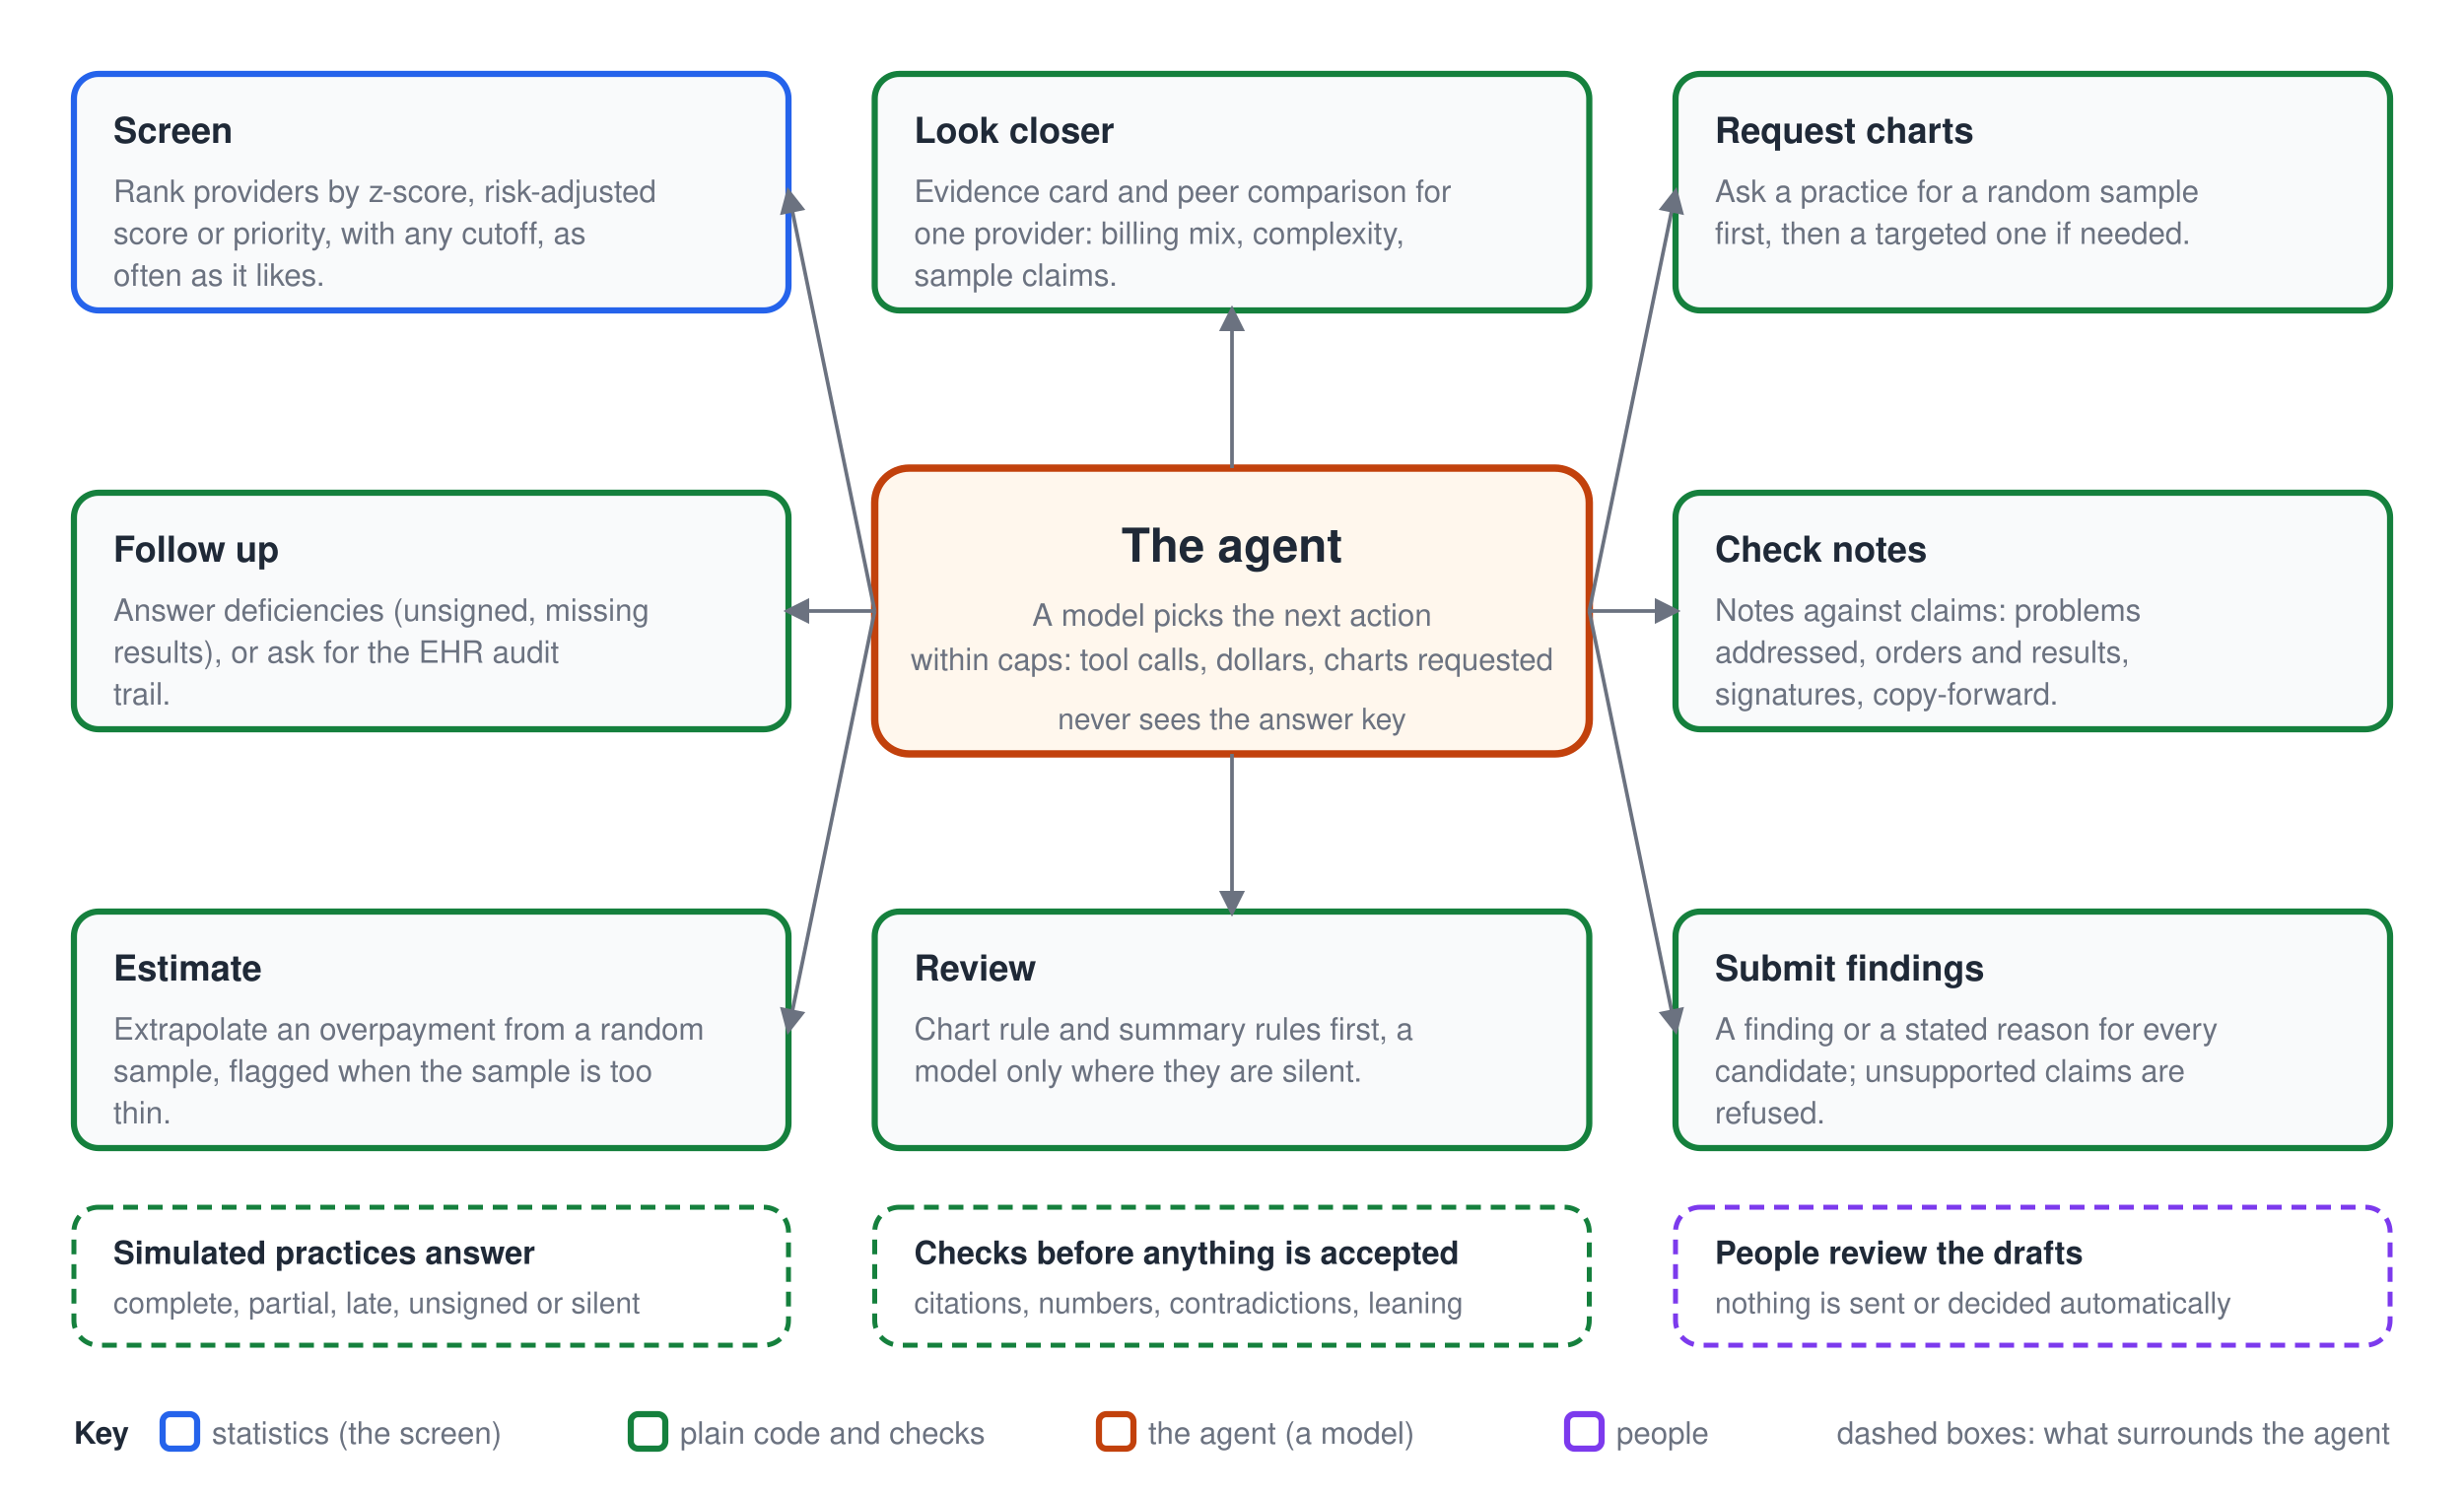
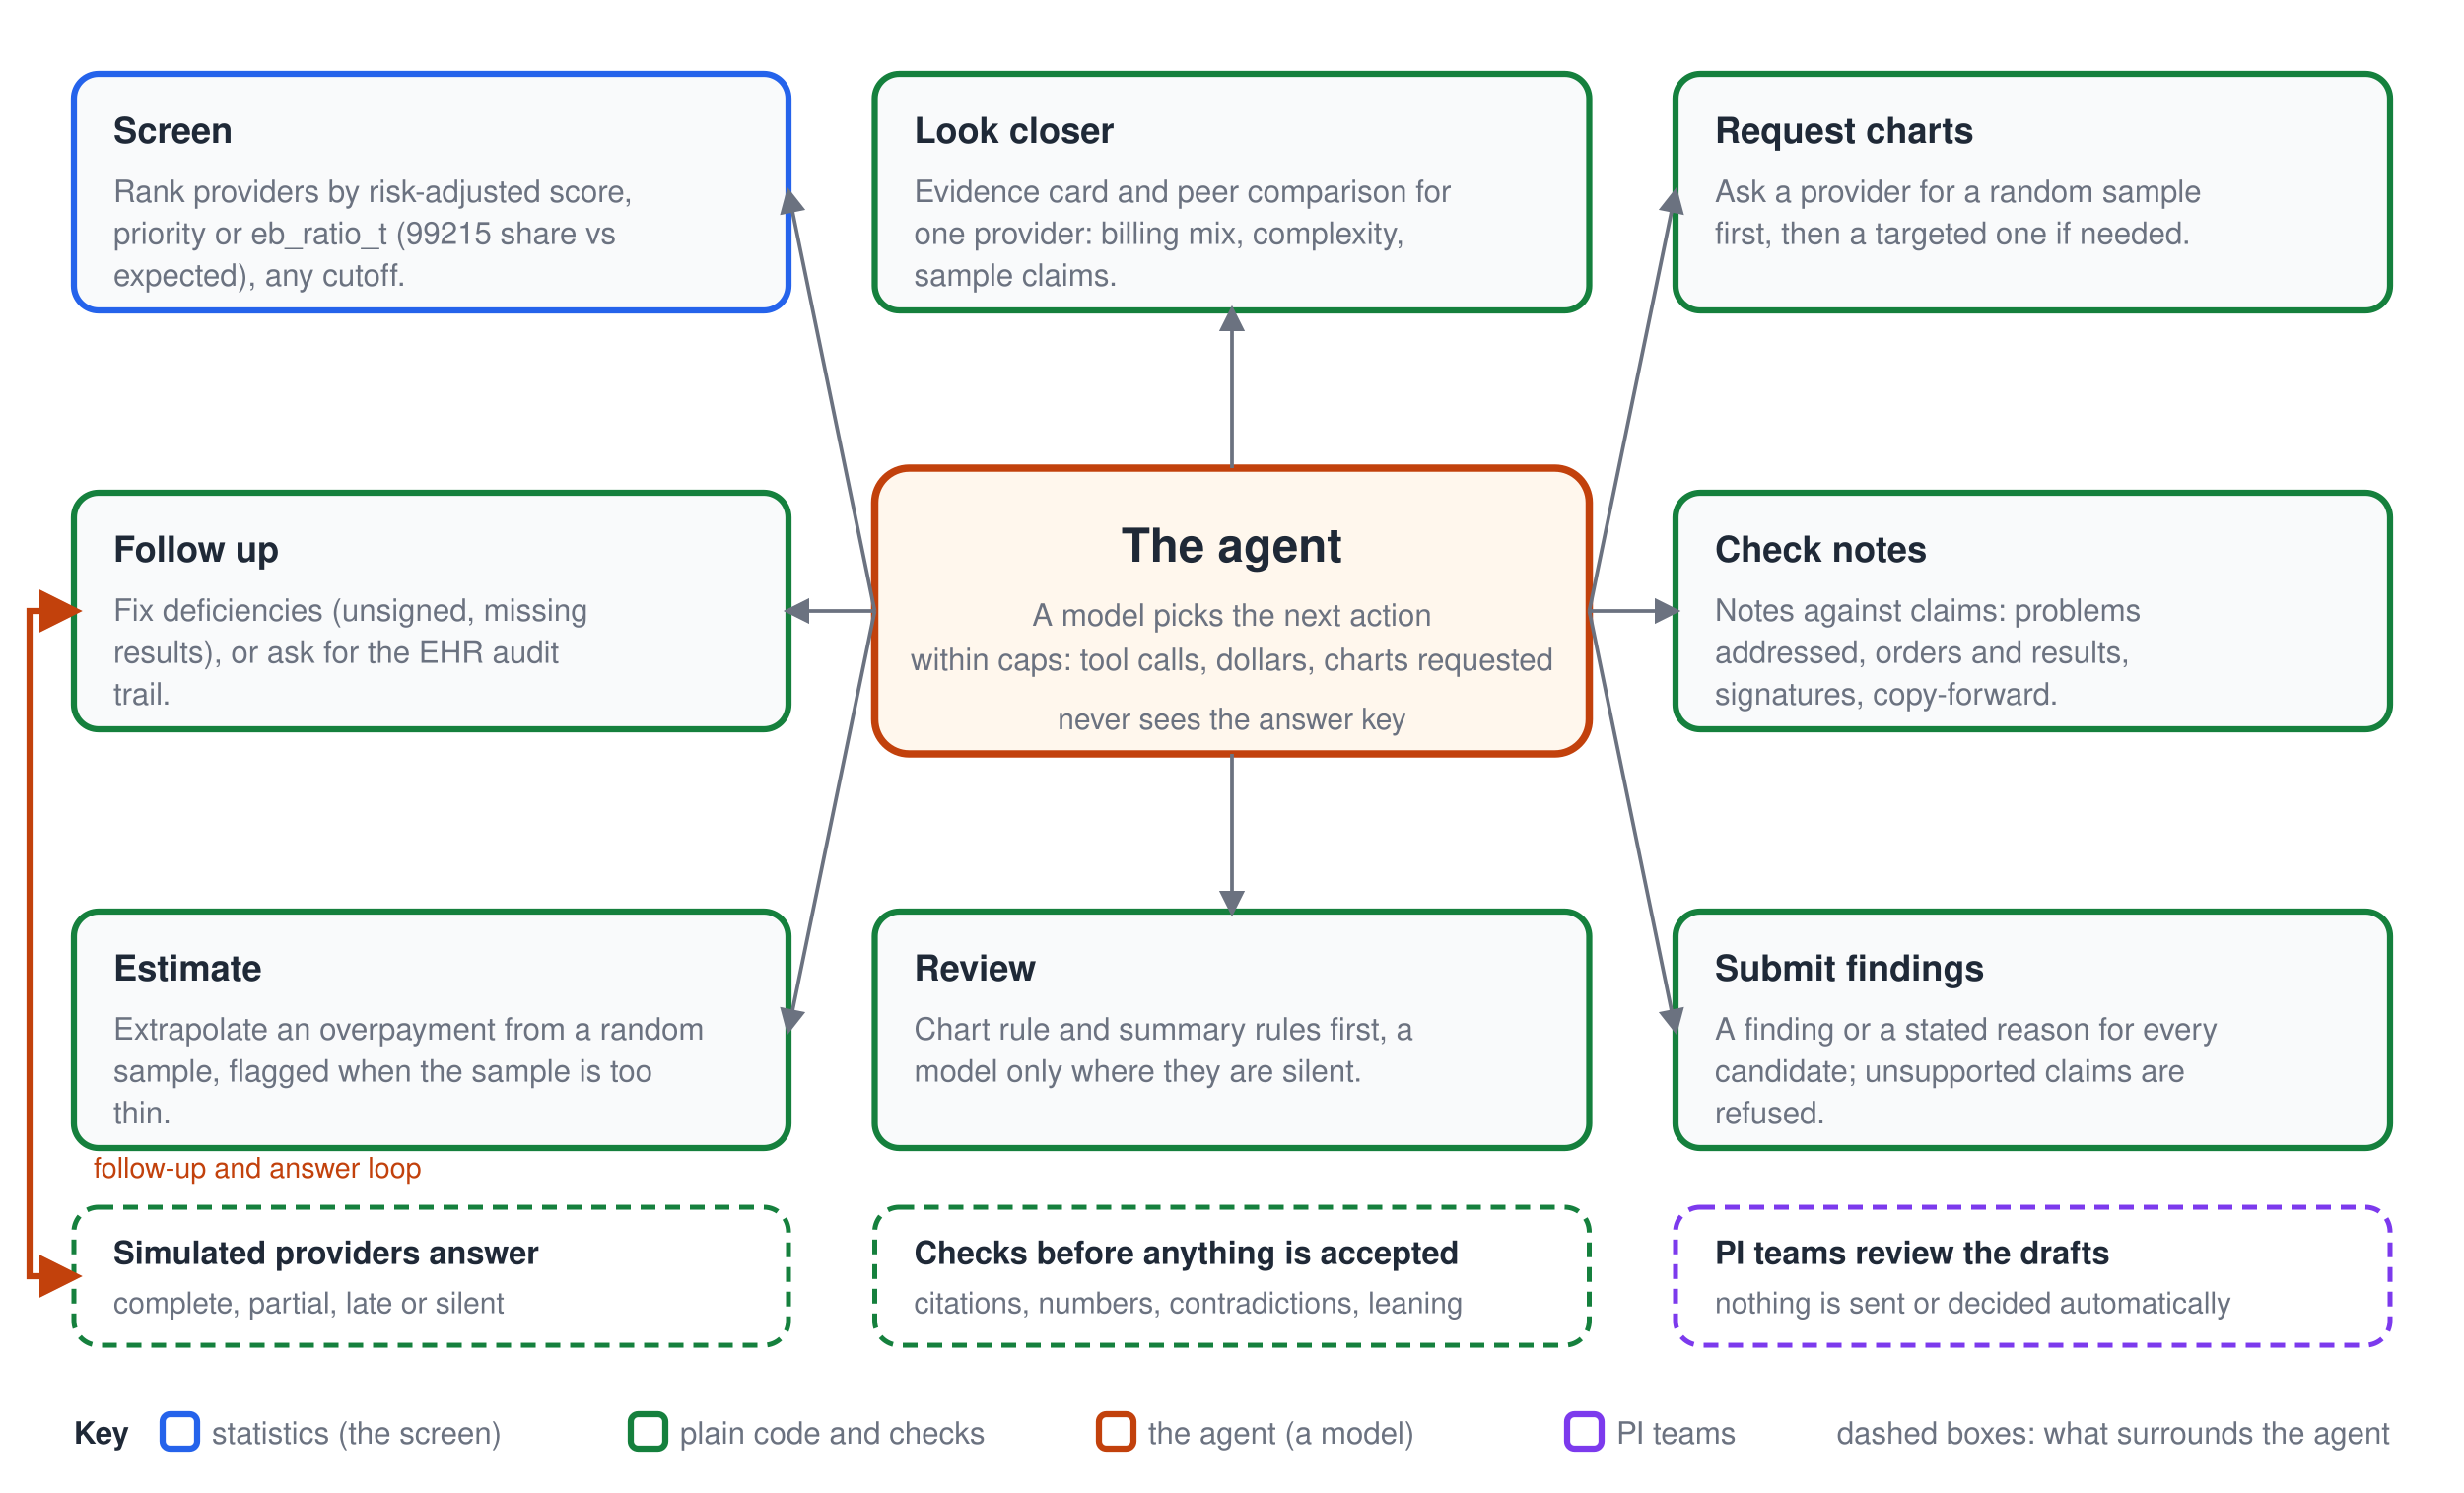
<svg xmlns="http://www.w3.org/2000/svg" viewBox="0 0 1000 606" width="1000" height="606" font-family="Helvetica, Arial, sans-serif">
  <rect width="1000" height="606" fill="#ffffff" />
  <defs>
    <marker id="a" viewBox="0 0 10 10" refX="8" refY="5" markerWidth="7" markerHeight="7" orient="auto">
      <path d="M0 0 L10 5 L0 10 z" fill="#6b7280" />
    </marker>
+     <marker id="b" viewBox="0 0 10 10" refX="8" refY="5" markerWidth="7" markerHeight="7" orient="auto-start-reverse">
+       <path d="M0 0 L10 5 L0 10 z" fill="#c2410c" />
+     </marker>
  </defs>
  <rect x="30" y="30" width="290" height="96" rx="10" fill="#f9fafb" stroke="#2563eb" stroke-width="2.5" />
  <text x="46" y="58" font-size="14.5" font-weight="bold" fill="#1f2937">Screen</text>
-   <text x="46" y="82" font-size="12.5" fill="#6b7280">Rank providers by z-score, risk-adjusted</text>
-   <text x="46" y="99" font-size="12.5" fill="#6b7280">score or priority, with any cutoff, as</text>
-   <text x="46" y="116" font-size="12.5" fill="#6b7280">often as it likes.</text>
+   <text x="46" y="82" font-size="12.5" fill="#6b7280">Rank providers by risk-adjusted score,</text>
+   <text x="46" y="99" font-size="12.5" fill="#6b7280">priority or eb_ratio_t (99215 share vs</text>
+   <text x="46" y="116" font-size="12.5" fill="#6b7280">expected), any cutoff.</text>
  <rect x="355" y="30" width="290" height="96" rx="10" fill="#f9fafb" stroke="#15803d" stroke-width="2.5" />
  <text x="371" y="58" font-size="14.5" font-weight="bold" fill="#1f2937">Look closer</text>
  <text x="371" y="82" font-size="12.5" fill="#6b7280">Evidence card and peer comparison for</text>
  <text x="371" y="99" font-size="12.5" fill="#6b7280">one provider: billing mix, complexity,</text>
  <text x="371" y="116" font-size="12.5" fill="#6b7280">sample claims.</text>
  <rect x="680" y="30" width="290" height="96" rx="10" fill="#f9fafb" stroke="#15803d" stroke-width="2.5" />
  <text x="696" y="58" font-size="14.5" font-weight="bold" fill="#1f2937">Request charts</text>
-   <text x="696" y="82" font-size="12.5" fill="#6b7280">Ask a practice for a random sample</text>
+   <text x="696" y="82" font-size="12.5" fill="#6b7280">Ask a provider for a random sample</text>
  <text x="696" y="99" font-size="12.5" fill="#6b7280">first, then a targeted one if needed.</text>
  <rect x="30" y="200" width="290" height="96" rx="10" fill="#f9fafb" stroke="#15803d" stroke-width="2.5" />
  <text x="46" y="228" font-size="14.5" font-weight="bold" fill="#1f2937">Follow up</text>
-   <text x="46" y="252" font-size="12.5" fill="#6b7280">Answer deficiencies (unsigned, missing</text>
+   <text x="46" y="252" font-size="12.5" fill="#6b7280">Fix deficiencies (unsigned, missing</text>
  <text x="46" y="269" font-size="12.5" fill="#6b7280">results), or ask for the EHR audit</text>
  <text x="46" y="286" font-size="12.5" fill="#6b7280">trail.</text>
  <rect x="680" y="200" width="290" height="96" rx="10" fill="#f9fafb" stroke="#15803d" stroke-width="2.5" />
  <text x="696" y="228" font-size="14.5" font-weight="bold" fill="#1f2937">Check notes</text>
  <text x="696" y="252" font-size="12.5" fill="#6b7280">Notes against claims: problems</text>
  <text x="696" y="269" font-size="12.5" fill="#6b7280">addressed, orders and results,</text>
  <text x="696" y="286" font-size="12.5" fill="#6b7280">signatures, copy-forward.</text>
  <rect x="30" y="370" width="290" height="96" rx="10" fill="#f9fafb" stroke="#15803d" stroke-width="2.5" />
  <text x="46" y="398" font-size="14.5" font-weight="bold" fill="#1f2937">Estimate</text>
  <text x="46" y="422" font-size="12.5" fill="#6b7280">Extrapolate an overpayment from a random</text>
  <text x="46" y="439" font-size="12.5" fill="#6b7280">sample, flagged when the sample is too</text>
  <text x="46" y="456" font-size="12.5" fill="#6b7280">thin.</text>
  <rect x="355" y="370" width="290" height="96" rx="10" fill="#f9fafb" stroke="#15803d" stroke-width="2.5" />
  <text x="371" y="398" font-size="14.5" font-weight="bold" fill="#1f2937">Review</text>
  <text x="371" y="422" font-size="12.5" fill="#6b7280">Chart rule and summary rules first, a</text>
  <text x="371" y="439" font-size="12.5" fill="#6b7280">model only where they are silent.</text>
  <rect x="680" y="370" width="290" height="96" rx="10" fill="#f9fafb" stroke="#15803d" stroke-width="2.5" />
  <text x="696" y="398" font-size="14.5" font-weight="bold" fill="#1f2937">Submit findings</text>
  <text x="696" y="422" font-size="12.5" fill="#6b7280">A finding or a stated reason for every</text>
  <text x="696" y="439" font-size="12.5" fill="#6b7280">candidate; unsupported claims are</text>
  <text x="696" y="456" font-size="12.5" fill="#6b7280">refused.</text>
  <rect x="355" y="190" width="290" height="116" rx="14" fill="#fff7ed" stroke="#c2410c" stroke-width="3" />
  <text x="500.0" y="228" text-anchor="middle" font-size="19" font-weight="bold" fill="#1f2937">The agent</text>
  <text x="500.0" y="254" text-anchor="middle" font-size="12.5" fill="#6b7280">A model picks the next action</text>
  <text x="500.0" y="272" text-anchor="middle" font-size="12.5" fill="#6b7280">within caps: tool calls, dollars, charts requested</text>
  <text x="500.0" y="296" text-anchor="middle" font-size="12" fill="#6b7280">never sees the answer key</text>
  <path d="M355 248.0 L320 78.0" stroke="#6b7280" stroke-width="1.5" marker-end="url(#a)" fill="none" />
  <path d="M500.0 190 L500.0 126" stroke="#6b7280" stroke-width="1.5" marker-end="url(#a)" fill="none" />
  <path d="M645 248.0 L680 78.0" stroke="#6b7280" stroke-width="1.5" marker-end="url(#a)" fill="none" />
  <path d="M355 248.0 L320 248.0" stroke="#6b7280" stroke-width="1.5" marker-end="url(#a)" fill="none" />
  <path d="M645 248.0 L680 248.0" stroke="#6b7280" stroke-width="1.5" marker-end="url(#a)" fill="none" />
  <path d="M355 248.0 L320 418.0" stroke="#6b7280" stroke-width="1.5" marker-end="url(#a)" fill="none" />
  <path d="M500.0 306 L500.0 370" stroke="#6b7280" stroke-width="1.5" marker-end="url(#a)" fill="none" />
  <path d="M645 248.0 L680 418.0" stroke="#6b7280" stroke-width="1.5" marker-end="url(#a)" fill="none" />
  <rect x="30" y="490" width="290" height="56" rx="10" fill="none" stroke="#15803d" stroke-width="2" stroke-dasharray="6 4" />
-   <text x="46" y="513" font-size="13" font-weight="bold" fill="#1f2937">Simulated practices answer</text>
-   <text x="46" y="533" font-size="12" fill="#6b7280">complete, partial, late, unsigned or silent</text>
+   <text x="46" y="513" font-size="13" font-weight="bold" fill="#1f2937">Simulated providers answer</text>
+   <text x="46" y="533" font-size="12" fill="#6b7280">complete, partial, late or silent</text>
  <rect x="355" y="490" width="290" height="56" rx="10" fill="none" stroke="#15803d" stroke-width="2" stroke-dasharray="6 4" />
  <text x="371" y="513" font-size="13" font-weight="bold" fill="#1f2937">Checks before anything is accepted</text>
  <text x="371" y="533" font-size="12" fill="#6b7280">citations, numbers, contradictions, leaning</text>
  <rect x="680" y="490" width="290" height="56" rx="10" fill="none" stroke="#7c3aed" stroke-width="2" stroke-dasharray="6 4" />
-   <text x="696" y="513" font-size="13" font-weight="bold" fill="#1f2937">People review the drafts</text>
+   <text x="696" y="513" font-size="13" font-weight="bold" fill="#1f2937">PI teams review the drafts</text>
  <text x="696" y="533" font-size="12" fill="#6b7280">nothing is sent or decided automatically</text>
+   <path d="M30 248 H12 V518 H30" stroke="#c2410c" stroke-width="2.5" fill="none" marker-start="url(#b)" marker-end="url(#b)" />
+   <text x="38" y="478" font-size="11.5" fill="#c2410c">follow-up and answer loop</text>
  <text x="30" y="586" font-size="12.5" font-weight="bold" fill="#1f2937">Key</text>
  <rect x="66" y="574" width="14" height="14" rx="3" fill="none" stroke="#2563eb" stroke-width="2.5" />
  <text x="86" y="586" font-size="12.5" fill="#6b7280">statistics (the screen)</text>
  <rect x="256" y="574" width="14" height="14" rx="3" fill="none" stroke="#15803d" stroke-width="2.5" />
  <text x="276" y="586" font-size="12.5" fill="#6b7280">plain code and checks</text>
  <rect x="446" y="574" width="14" height="14" rx="3" fill="none" stroke="#c2410c" stroke-width="2.5" />
  <text x="466" y="586" font-size="12.5" fill="#6b7280">the agent (a model)</text>
  <rect x="636" y="574" width="14" height="14" rx="3" fill="none" stroke="#7c3aed" stroke-width="2.5" />
-   <text x="656" y="586" font-size="12.5" fill="#6b7280">people</text>
+   <text x="656" y="586" font-size="12.5" fill="#6b7280">PI teams</text>
  <text x="970" y="586" text-anchor="end" font-size="12.5" fill="#6b7280">dashed boxes: what surrounds the agent</text>
</svg>
